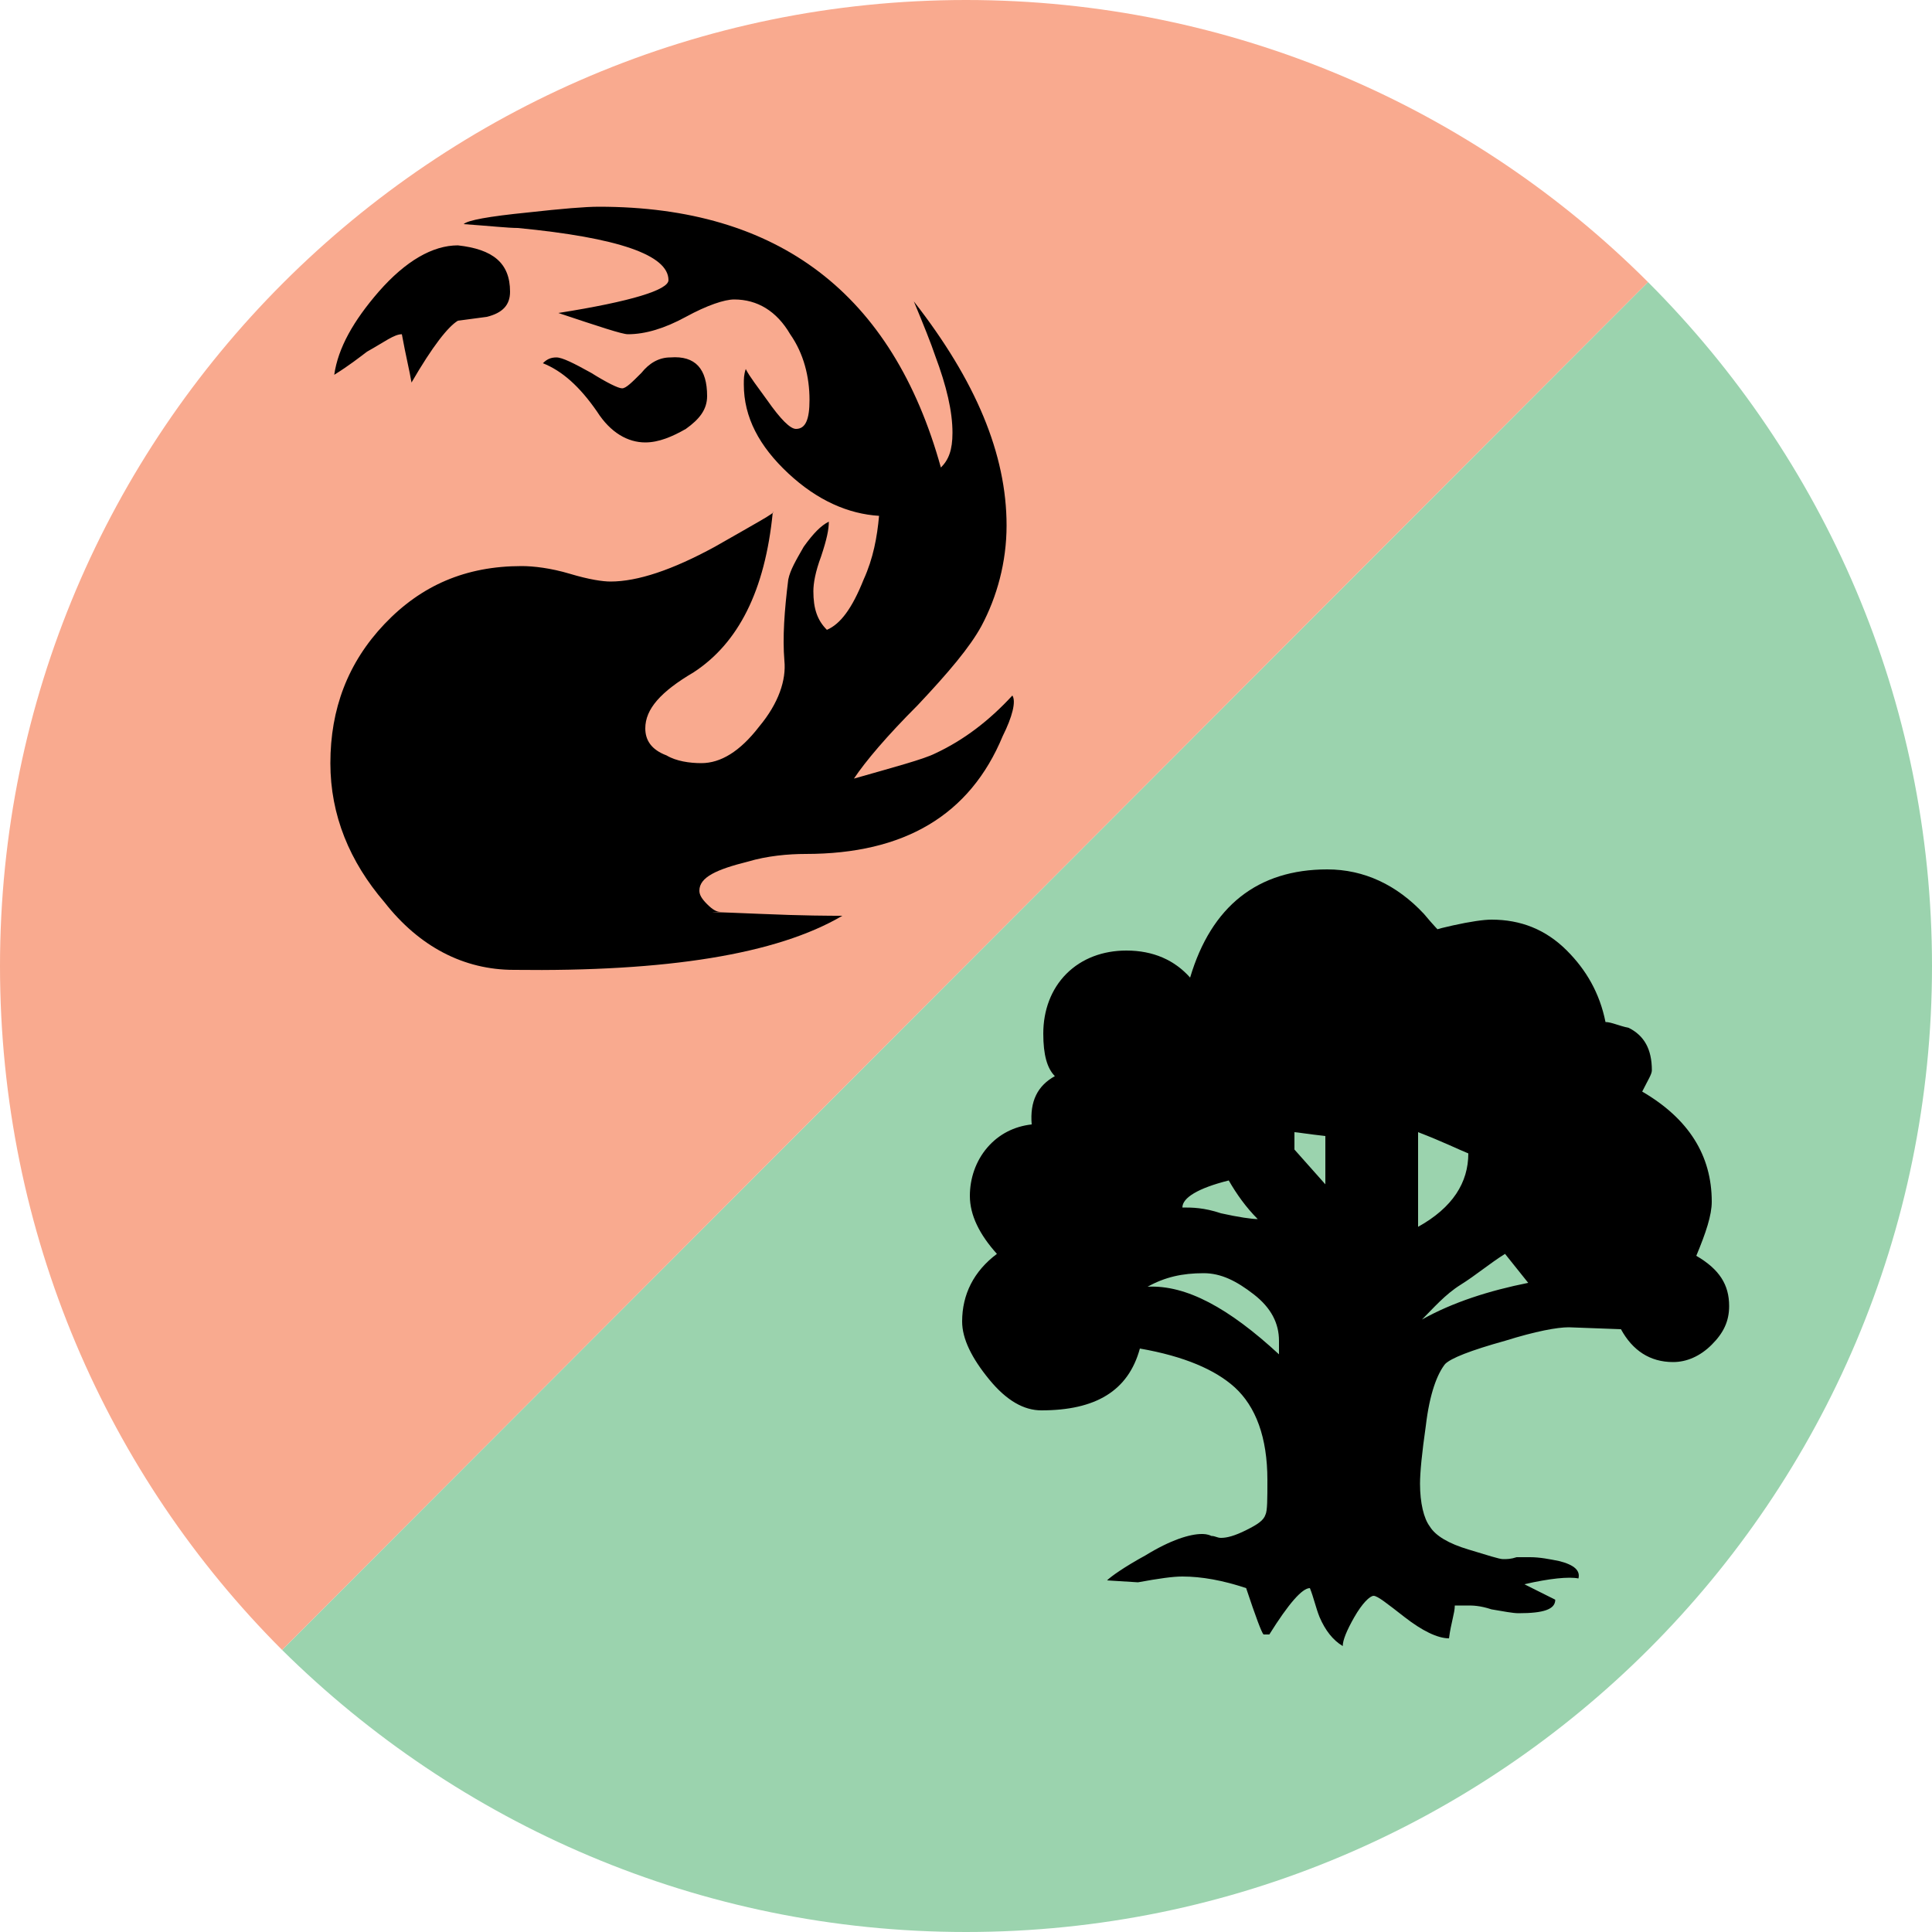
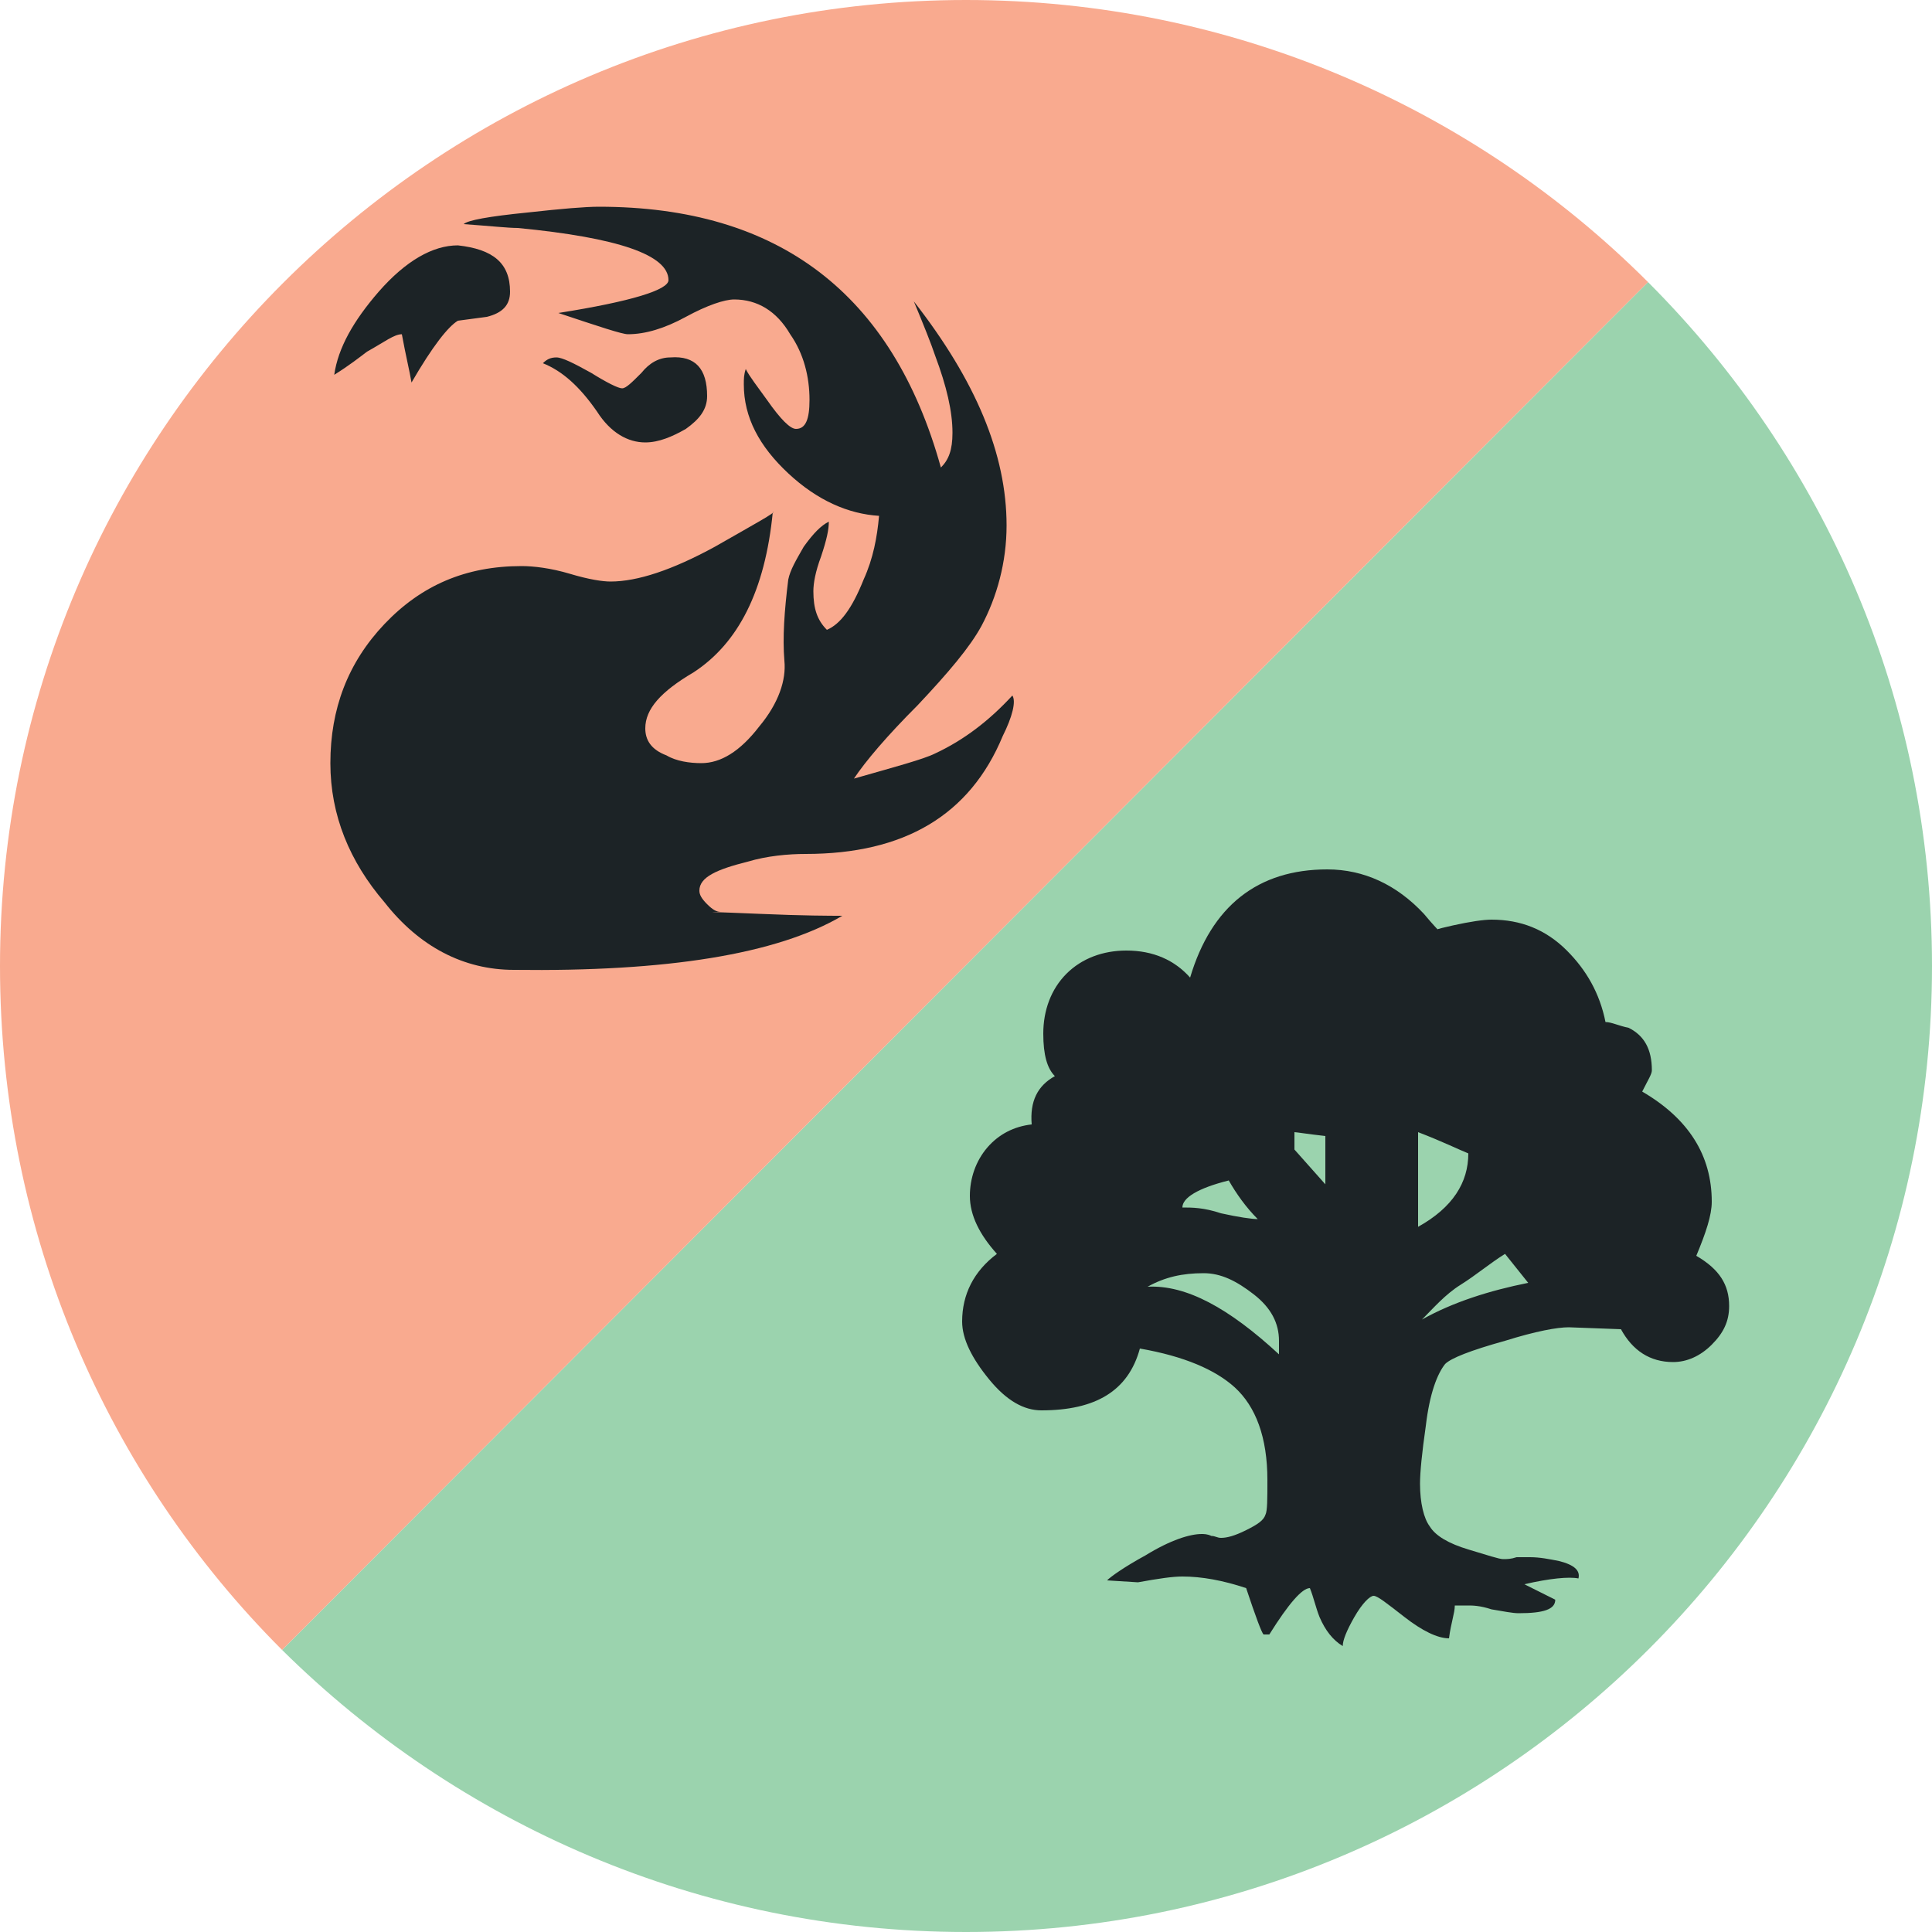
- <svg xmlns="http://www.w3.org/2000/svg" viewBox="0 0 75 75">
+ <svg xmlns="http://www.w3.org/2000/svg" viewBox="0 0 75 75" style="fill:#1c2326">
  <path d="M63.975,10.95c6.825,6.825 11.025,16.2 11.025,26.55c0,20.7 -16.8,37.5 -37.5,37.5c-10.35,0 -19.725,-4.2 -26.55,-10.95" style="fill:#9BD3AE;fill-rule:nonzero;" />
  <path d="M10.95,64.05c-6.75,-6.75 -10.95,-16.125 -10.95,-26.55c0,-20.7 16.8,-37.5 37.5,-37.5c10.35,0 19.725,4.2 26.475,10.95" style="fill:#F9AA8F;fill-rule:nonzero;" />
-   <path d="M38.925,28.575c-1.275,3.075 -3.825,4.575 -7.65,4.575c-0.675,0 -1.5,0.075 -2.25,0.3c-1.2,0.3 -1.875,0.6 -1.875,1.125c-0,0.15 0.075,0.3 0.3,0.525c0.225,0.225 0.375,0.3 0.525,0.3c-0.75,-0 -0.225,-0 1.5,0.075c1.725,0.075 2.775,0.075 3.225,0.075c-2.55,1.5 -6.825,2.175 -12.75,2.1c-1.95,0 -3.675,-0.9 -5.025,-2.625c-1.35,-1.575 -2.1,-3.375 -2.1,-5.4c-0,-2.1 0.675,-3.9 2.1,-5.4c1.425,-1.5 3.15,-2.25 5.325,-2.25c0.45,0 1.125,0.075 1.875,0.3c0.75,0.225 1.275,0.3 1.575,0.3c1.05,0 2.4,-0.45 4.05,-1.35c1.575,-0.9 2.4,-1.35 2.25,-1.35c-0.3,3.075 -1.35,5.1 -3.075,6.225c-1.275,0.75 -1.875,1.425 -1.875,2.175c-0,0.45 0.225,0.825 0.825,1.05c0.375,0.225 0.9,0.3 1.35,0.3c0.75,-0 1.5,-0.45 2.25,-1.425c0.75,-0.9 1.05,-1.8 0.975,-2.55c-0.075,-0.9 -0,-1.95 0.15,-3.15c0.075,-0.375 0.3,-0.75 0.6,-1.275c0.375,-0.525 0.675,-0.825 0.975,-0.975c-0,0.3 -0.075,0.675 -0.3,1.35c-0.225,0.6 -0.3,1.05 -0.3,1.35c-0,0.675 0.15,1.125 0.525,1.5c0.525,-0.225 0.975,-0.825 1.425,-1.95c0.375,-0.825 0.525,-1.65 0.6,-2.475c-1.2,-0.075 -2.4,-0.6 -3.525,-1.65c-1.125,-1.05 -1.725,-2.175 -1.725,-3.45c-0,-0.225 -0,-0.375 0.075,-0.6c0.15,0.3 0.45,0.675 0.825,1.2c0.525,0.75 0.9,1.125 1.125,1.125c0.375,-0 0.525,-0.375 0.525,-1.125c-0,-0.9 -0.225,-1.8 -0.75,-2.55c-0.525,-0.9 -1.275,-1.35 -2.175,-1.35c-0.375,-0 -1.05,0.225 -1.875,0.675c-0.825,0.45 -1.575,0.675 -2.25,0.675c-0.225,-0 -1.125,-0.3 -2.7,-0.825c2.85,-0.45 4.275,-0.9 4.275,-1.275c-0,-0.975 -1.95,-1.65 -5.85,-2.025c-0.375,-0 -1.05,-0.075 -2.1,-0.15c0.15,-0.15 0.975,-0.3 2.475,-0.45c1.35,-0.15 2.25,-0.225 2.775,-0.225c6.975,-0 11.4,3.375 13.275,10.125c0.3,-0.3 0.45,-0.675 0.45,-1.35c0,-0.825 -0.225,-1.8 -0.675,-3c-0.15,-0.45 -0.45,-1.2 -0.825,-2.1c2.4,3.075 3.6,5.925 3.6,8.7c0,1.425 -0.375,2.775 -0.975,3.9c-0.45,0.825 -1.275,1.8 -2.475,3.075c-1.2,1.2 -2.025,2.175 -2.475,2.85c1.575,-0.45 2.7,-0.75 3.15,-0.975c1.125,-0.525 2.1,-1.275 3,-2.25c0.15,0.225 -0,0.825 -0.375,1.575Zm-19.125,-17.25c-0,0.525 -0.3,0.825 -0.9,0.975l-1.125,0.15c-0.375,0.225 -0.975,0.975 -1.8,2.4c-0.075,-0.45 -0.225,-1.05 -0.375,-1.875c-0.3,0 -0.675,0.3 -1.35,0.675c-0.3,0.225 -0.675,0.525 -1.275,0.9c0.15,-1.05 0.75,-2.1 1.725,-3.225c1.05,-1.2 2.1,-1.8 3.075,-1.8c1.35,0.15 2.025,0.675 2.025,1.8Zm7.65,4.05c0,0.525 -0.3,0.9 -0.825,1.275c-0.525,0.3 -1.05,0.525 -1.575,0.525c-0.675,-0 -1.35,-0.375 -1.875,-1.2c-0.675,-0.975 -1.35,-1.575 -2.1,-1.875c0.15,-0.15 0.3,-0.225 0.525,-0.225c0.225,-0 0.675,0.225 1.35,0.6c0.6,0.375 1.05,0.6 1.2,0.6c0.15,-0 0.375,-0.225 0.75,-0.6c0.3,-0.375 0.675,-0.6 1.125,-0.6c0.975,-0.075 1.425,0.45 1.425,1.5Z" style="fill:#000000;fill-rule:nonzero;" />
+   <path d="M38.925,28.575c-1.275,3.075 -3.825,4.575 -7.65,4.575c-0.675,0 -1.5,0.075 -2.25,0.3c-1.2,0.3 -1.875,0.6 -1.875,1.125c-0,0.15 0.075,0.3 0.3,0.525c0.225,0.225 0.375,0.3 0.525,0.3c-0.75,-0 -0.225,-0 1.5,0.075c1.725,0.075 2.775,0.075 3.225,0.075c-2.55,1.5 -6.825,2.175 -12.75,2.1c-1.95,0 -3.675,-0.9 -5.025,-2.625c-1.35,-1.575 -2.1,-3.375 -2.1,-5.4c-0,-2.1 0.675,-3.9 2.1,-5.4c1.425,-1.5 3.15,-2.25 5.325,-2.25c0.45,0 1.125,0.075 1.875,0.3c0.75,0.225 1.275,0.3 1.575,0.3c1.05,0 2.4,-0.45 4.05,-1.35c1.575,-0.9 2.4,-1.35 2.25,-1.35c-0.3,3.075 -1.35,5.1 -3.075,6.225c-1.275,0.75 -1.875,1.425 -1.875,2.175c-0,0.45 0.225,0.825 0.825,1.05c0.375,0.225 0.9,0.3 1.35,0.3c0.75,-0 1.5,-0.45 2.25,-1.425c0.75,-0.9 1.05,-1.8 0.975,-2.55c-0.075,-0.9 -0,-1.95 0.15,-3.15c0.075,-0.375 0.3,-0.75 0.6,-1.275c0.375,-0.525 0.675,-0.825 0.975,-0.975c-0,0.3 -0.075,0.675 -0.3,1.35c-0.225,0.6 -0.3,1.05 -0.3,1.35c-0,0.675 0.15,1.125 0.525,1.5c0.525,-0.225 0.975,-0.825 1.425,-1.95c0.375,-0.825 0.525,-1.65 0.6,-2.475c-1.2,-0.075 -2.4,-0.6 -3.525,-1.65c-1.125,-1.05 -1.725,-2.175 -1.725,-3.45c-0,-0.225 -0,-0.375 0.075,-0.6c0.15,0.3 0.45,0.675 0.825,1.2c0.525,0.75 0.9,1.125 1.125,1.125c0.375,-0 0.525,-0.375 0.525,-1.125c-0,-0.9 -0.225,-1.8 -0.75,-2.55c-0.525,-0.9 -1.275,-1.35 -2.175,-1.35c-0.375,-0 -1.05,0.225 -1.875,0.675c-0.825,0.45 -1.575,0.675 -2.25,0.675c-0.225,-0 -1.125,-0.3 -2.7,-0.825c2.85,-0.45 4.275,-0.9 4.275,-1.275c-0,-0.975 -1.95,-1.65 -5.85,-2.025c-0.375,-0 -1.05,-0.075 -2.1,-0.15c0.15,-0.15 0.975,-0.3 2.475,-0.45c1.35,-0.15 2.25,-0.225 2.775,-0.225c6.975,-0 11.4,3.375 13.275,10.125c0.3,-0.3 0.45,-0.675 0.45,-1.35c0,-0.825 -0.225,-1.8 -0.675,-3c-0.15,-0.45 -0.45,-1.2 -0.825,-2.1c2.4,3.075 3.6,5.925 3.6,8.7c0,1.425 -0.375,2.775 -0.975,3.9c-0.45,0.825 -1.275,1.8 -2.475,3.075c-1.2,1.2 -2.025,2.175 -2.475,2.85c1.575,-0.45 2.7,-0.75 3.15,-0.975c1.125,-0.525 2.1,-1.275 3,-2.25c0.15,0.225 -0,0.825 -0.375,1.575Zm-19.125,-17.25c-0,0.525 -0.3,0.825 -0.9,0.975l-1.125,0.15c-0.375,0.225 -0.975,0.975 -1.8,2.4c-0.075,-0.45 -0.225,-1.05 -0.375,-1.875c-0.3,0 -0.675,0.3 -1.35,0.675c-0.3,0.225 -0.675,0.525 -1.275,0.9c0.15,-1.05 0.75,-2.1 1.725,-3.225c1.05,-1.2 2.1,-1.8 3.075,-1.8c1.35,0.15 2.025,0.675 2.025,1.8Zm7.65,4.05c0,0.525 -0.3,0.9 -0.825,1.275c-0.525,0.3 -1.05,0.525 -1.575,0.525c-0.675,-0 -1.35,-0.375 -1.875,-1.2c-0.675,-0.975 -1.35,-1.575 -2.1,-1.875c0.15,-0.15 0.3,-0.225 0.525,-0.225c0.225,-0 0.675,0.225 1.35,0.6c0.6,0.375 1.05,0.6 1.2,0.6c0.15,-0 0.375,-0.225 0.75,-0.6c0.3,-0.375 0.675,-0.6 1.125,-0.6c0.975,-0.075 1.425,0.45 1.425,1.5Z" />
  <path d="M67.125,50.7c0,0.6 -0.225,1.05 -0.675,1.5c-0.45,0.45 -0.975,0.675 -1.5,0.675c-0.9,0 -1.575,-0.45 -2.025,-1.275l-2.025,-0.075c-0.45,-0 -1.275,0.15 -2.475,0.525c-1.35,0.375 -2.1,0.675 -2.325,0.9c-0.3,0.375 -0.6,1.125 -0.75,2.4c-0.15,1.05 -0.225,1.8 -0.225,2.25c0,0.75 0.15,1.35 0.375,1.65c0.225,0.375 0.75,0.675 1.5,0.9c0.75,0.225 1.2,0.375 1.35,0.375c0.15,-0 0.3,-0 0.525,-0.075l0.525,-0c0.375,-0 0.75,0.075 1.125,0.15c0.6,0.15 0.825,0.375 0.75,0.675c-0.375,-0.075 -1.125,-0 -2.1,0.225l1.2,0.6c0,0.375 -0.45,0.525 -1.425,0.525c-0.225,-0 -0.6,-0.075 -1.05,-0.15c-0.45,-0.15 -0.75,-0.15 -0.9,-0.15l-0.525,-0c0,0.3 -0.15,0.675 -0.225,1.275c-0.45,-0 -1.05,-0.3 -1.725,-0.825c-0.675,-0.525 -1.05,-0.825 -1.2,-0.825c-0.15,-0 -0.45,0.3 -0.75,0.825c-0.3,0.525 -0.45,0.9 -0.45,1.125c-0.375,-0.225 -0.675,-0.6 -0.9,-1.125c-0.15,-0.375 -0.225,-0.75 -0.375,-1.125c-0.3,-0 -0.825,0.6 -1.575,1.8l-0.225,-0c-0.075,-0.075 -0.3,-0.675 -0.675,-1.8c-0.9,-0.3 -1.725,-0.45 -2.475,-0.45c-0.375,-0 -0.9,0.075 -1.725,0.225l-1.2,-0.075c0.15,-0.15 0.675,-0.525 1.5,-0.975c0.975,-0.6 1.725,-0.825 2.175,-0.825c0.075,-0 0.225,-0 0.375,0.075c0.15,-0 0.225,0.075 0.375,0.075c0.225,-0 0.525,-0.075 0.975,-0.3c0.45,-0.225 0.675,-0.375 0.75,-0.6c0.075,-0.15 0.075,-0.6 0.075,-1.35c0,-1.65 -0.45,-2.85 -1.275,-3.6c-0.75,-0.675 -1.95,-1.2 -3.675,-1.5c-0.45,1.65 -1.725,2.4 -3.825,2.4c-0.675,-0 -1.35,-0.375 -2.025,-1.2c-0.675,-0.825 -1.05,-1.575 -1.05,-2.25c0,-1.05 0.45,-1.95 1.35,-2.625c-0.675,-0.75 -1.05,-1.5 -1.05,-2.25c0,-0.675 0.225,-1.35 0.675,-1.875c0.45,-0.525 1.05,-0.825 1.725,-0.9c-0.075,-0.9 0.225,-1.5 0.9,-1.875c-0.3,-0.3 -0.45,-0.825 -0.45,-1.65c0,-0.9 0.3,-1.725 0.9,-2.325c0.6,-0.6 1.425,-0.9 2.325,-0.9c1.05,-0 1.875,0.375 2.475,1.05c0.825,-2.775 2.625,-4.2 5.325,-4.2c1.425,-0 2.7,0.6 3.75,1.725c0.375,0.45 0.6,0.675 0.6,0.675c-0.375,-0 -0.15,-0.075 0.525,-0.225c0.675,-0.15 1.2,-0.225 1.5,-0.225c1.125,-0 2.1,0.375 2.925,1.2c0.75,0.75 1.275,1.65 1.5,2.775c0.225,-0 0.525,0.15 0.9,0.225c0.6,0.3 0.9,0.825 0.9,1.65c0,0.15 -0.15,0.375 -0.375,0.825c1.8,1.05 2.7,2.475 2.7,4.275c0,0.525 -0.225,1.2 -0.6,2.1c0.9,0.525 1.275,1.125 1.275,1.95Zm-17.475,1.875l0,-0.525c0,-0.675 -0.3,-1.275 -0.975,-1.8c-0.675,-0.525 -1.275,-0.825 -1.95,-0.825c-0.825,0 -1.5,0.15 -2.175,0.525c1.5,-0.075 3.15,0.825 5.1,2.625Zm-0.825,-5.25c-0.45,-0.45 -0.825,-0.975 -1.125,-1.5c-1.2,0.3 -1.8,0.675 -1.8,1.05c0.375,0 0.825,0 1.5,0.225c0.675,0.15 1.2,0.225 1.425,0.225Zm2.625,-1.35l0,-1.875c-0.675,-0.075 -1.125,-0.15 -1.2,-0.15l-0,0.675l1.2,1.35Zm5.55,-1.2c-0.375,-0.15 -0.975,-0.45 -1.95,-0.825l-0,3.675c1.35,-0.75 1.95,-1.725 1.95,-2.85Zm2.325,5.025l-0.9,-1.125c-0.6,0.375 -1.125,0.825 -1.725,1.2c-0.6,0.375 -1.05,0.9 -1.5,1.35c1.2,-0.675 2.625,-1.125 4.125,-1.425Z" />
</svg>
